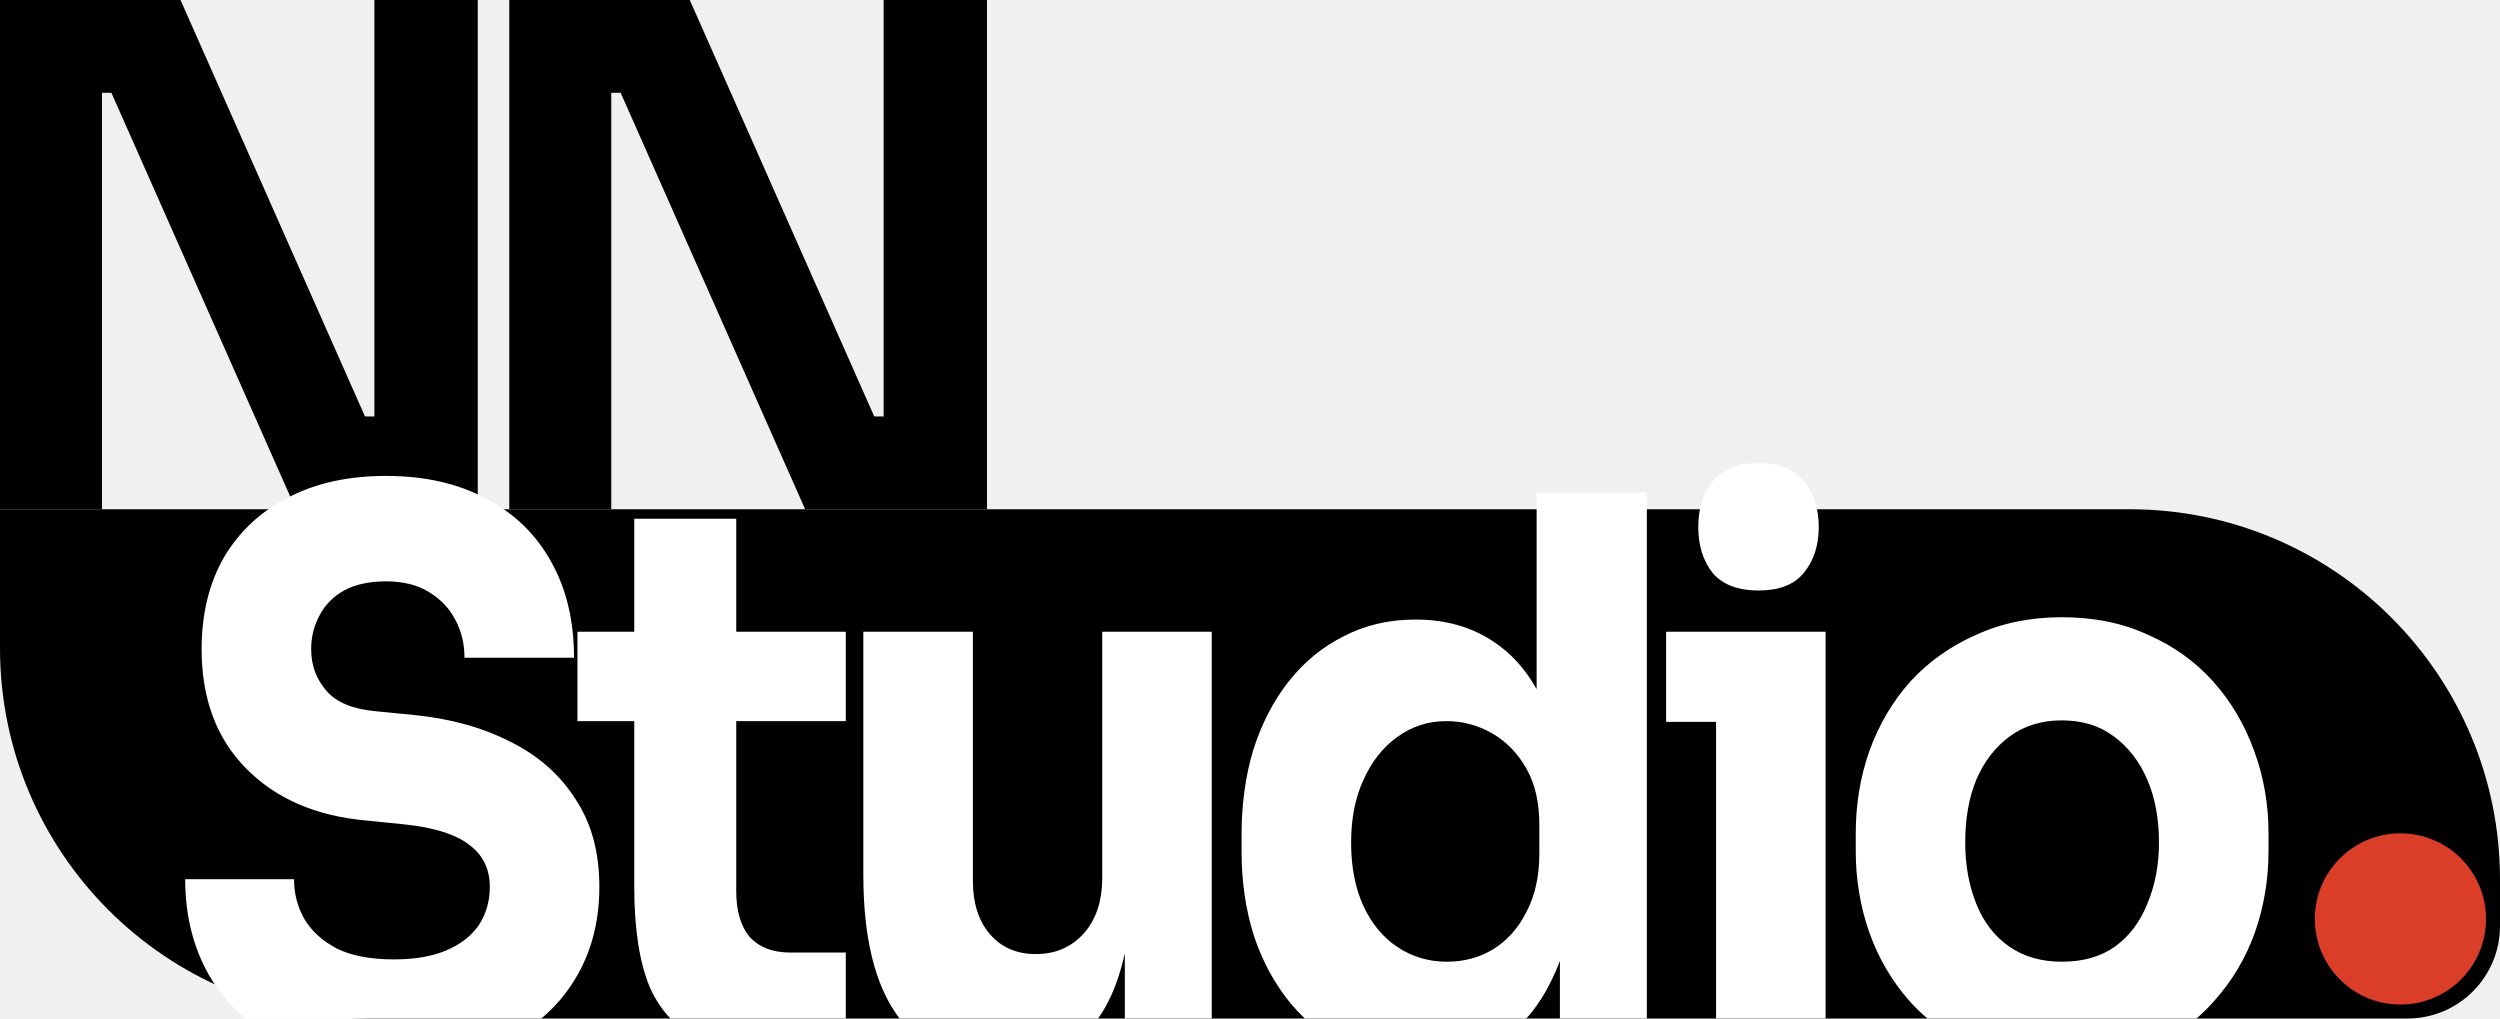
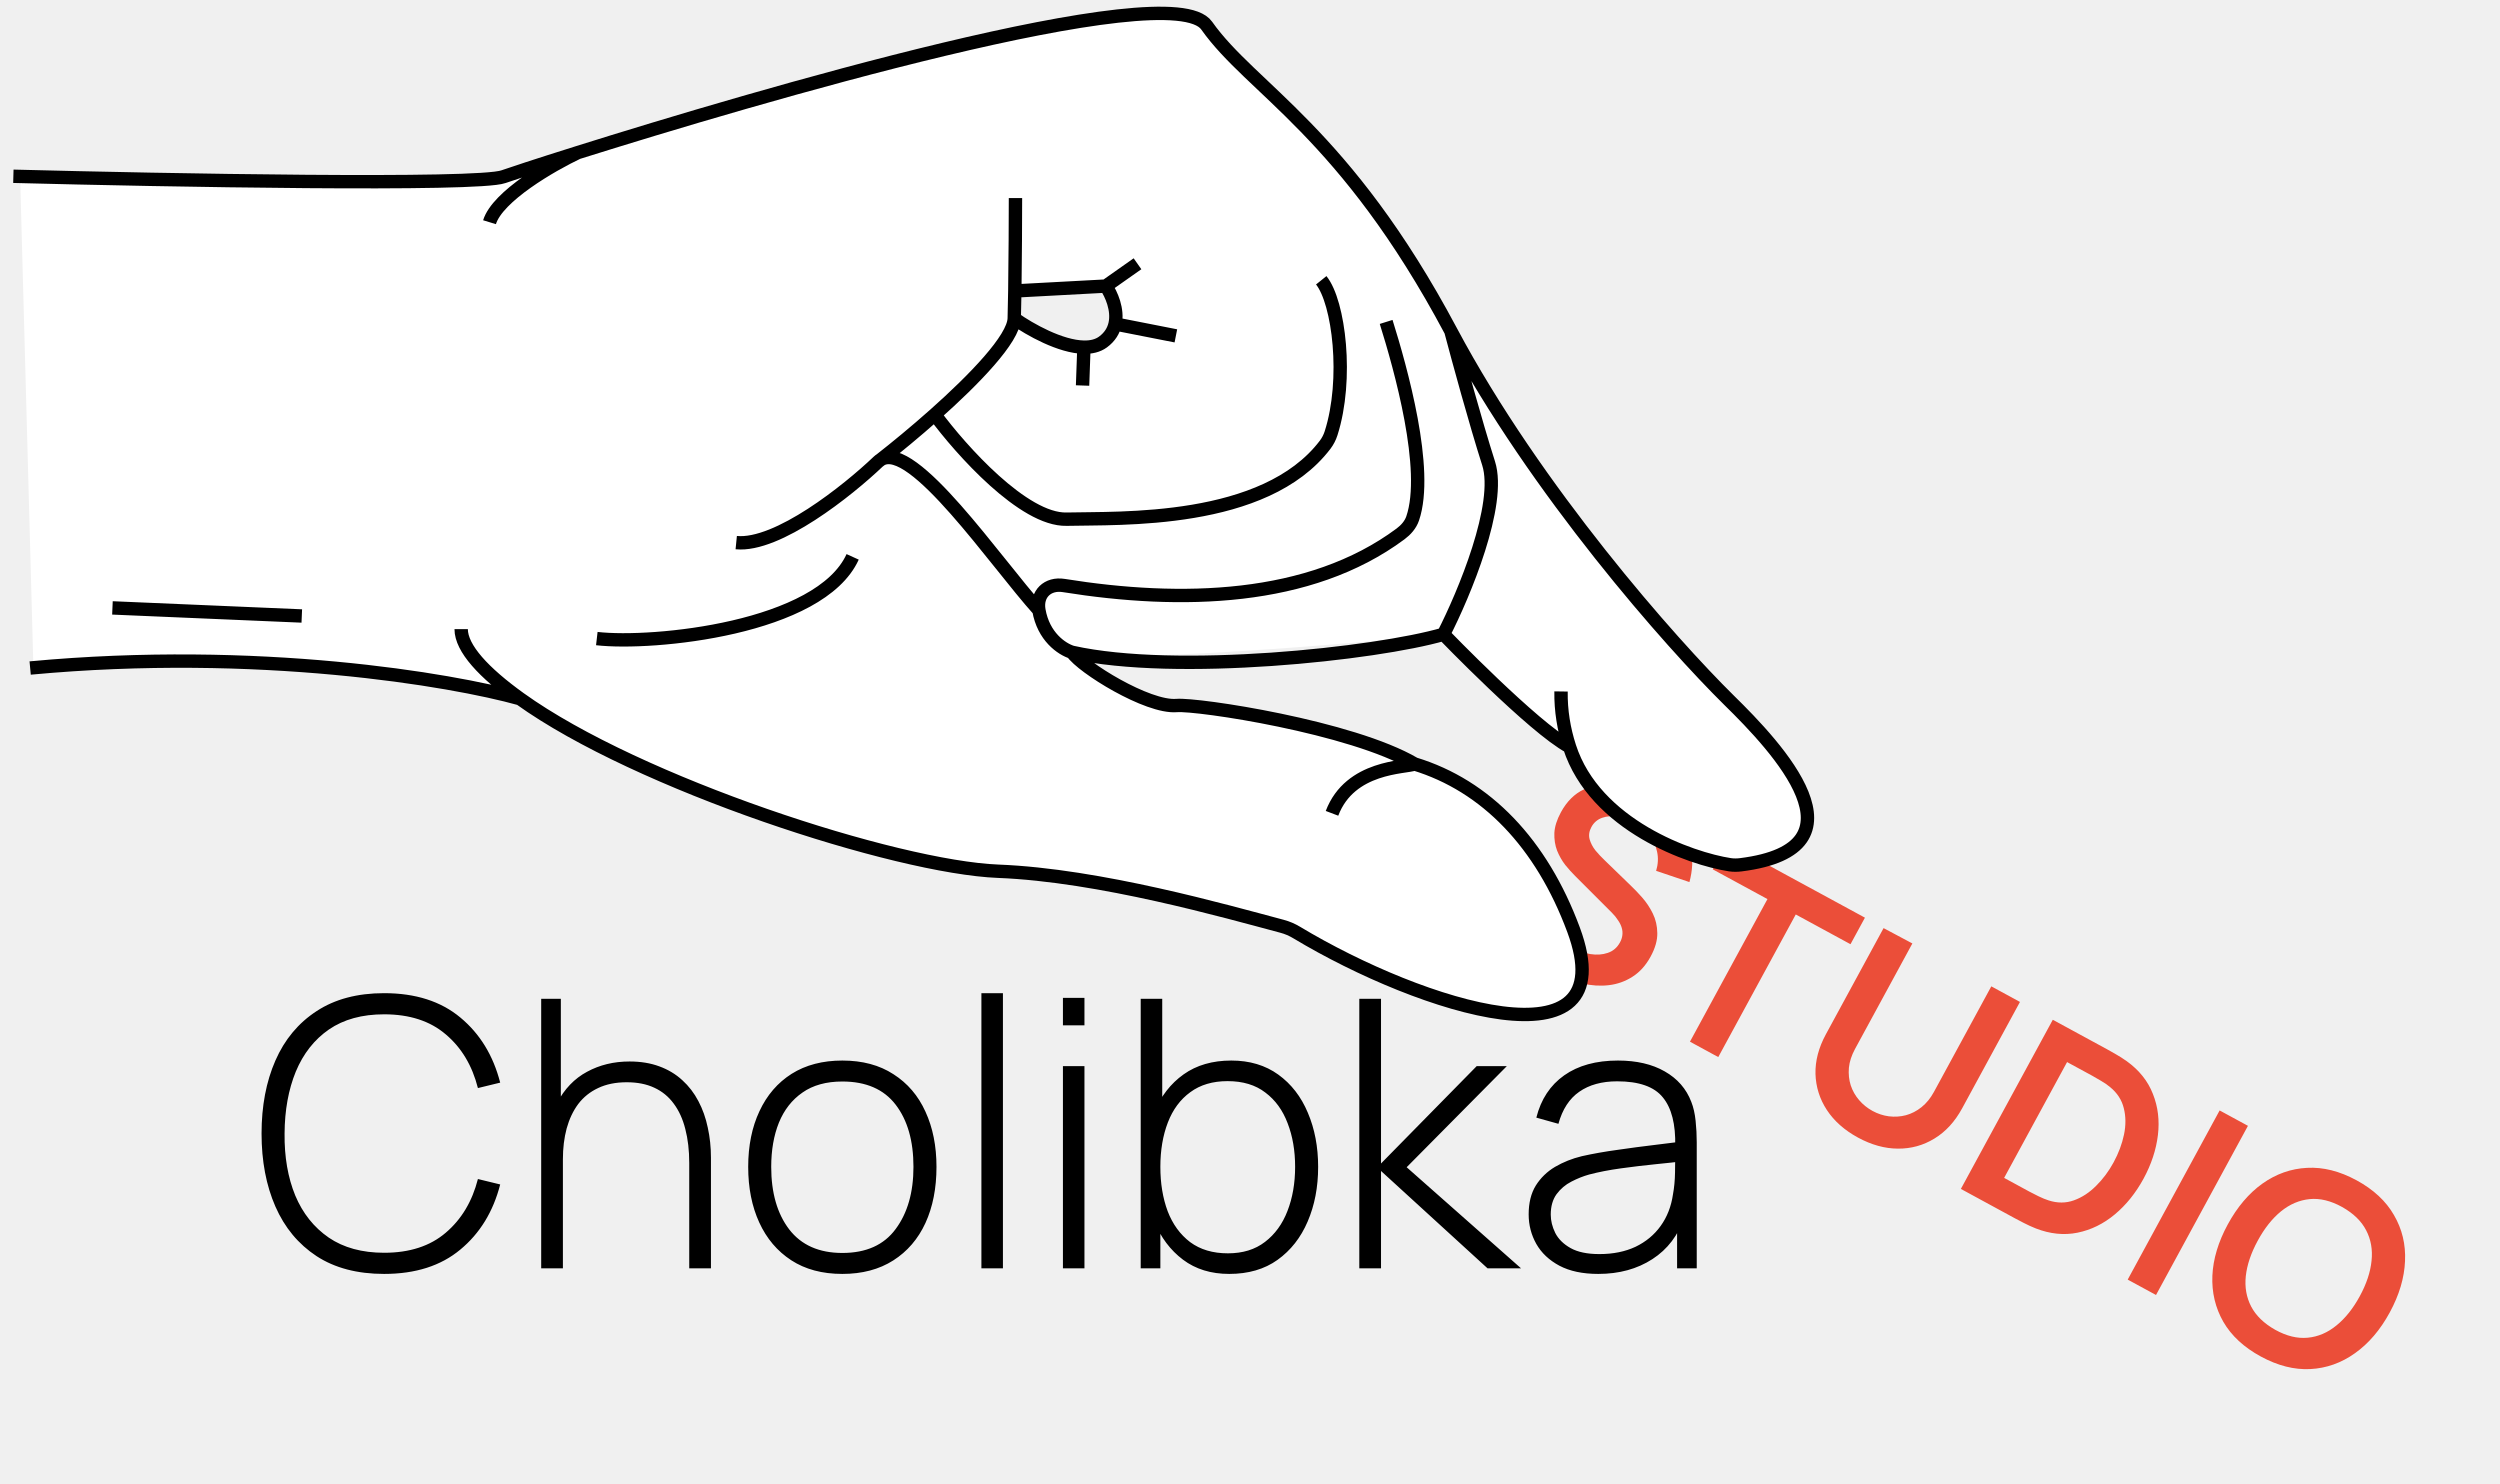
- <svg xmlns="http://www.w3.org/2000/svg" width="54" height="22" viewBox="0 0 54 22" fill="none">
-   <path d="M0 11H46C50.418 11 54 14.582 54 19V20C54 21.105 53.105 22 52 22H8C3.582 22 0 18.418 0 14V11Z" fill="black" />
-   <path d="M0 11V0H3.899L7.884 8.996H8.377L8.087 9.267V0H10.319V11H6.391L2.406 2.004H1.913L2.203 1.733V11H0Z" fill="black" />
-   <path d="M11 11V0H14.899L18.884 8.996H19.377L19.087 9.267V0H21.319V11H17.391L13.406 2.004H12.913L13.203 1.733V11H11Z" fill="black" />
-   <path fill-rule="evenodd" clip-rule="evenodd" d="M37.067 22V15.593H35.988V13.646H37.067H39.433V15.593V22H37.067ZM35.572 22V10.643H33.191V14.886C32.946 14.447 32.635 14.105 32.26 13.86C31.786 13.541 31.224 13.382 30.574 13.382C30.002 13.382 29.485 13.503 29.021 13.745C28.558 13.976 28.159 14.306 27.823 14.735C27.498 15.153 27.247 15.642 27.069 16.203C26.902 16.764 26.818 17.369 26.818 18.018V18.397C26.818 19.046 26.907 19.651 27.084 20.212C27.271 20.773 27.538 21.262 27.883 21.68C27.979 21.794 28.08 21.9 28.185 22H32.969C33.188 21.755 33.375 21.467 33.531 21.136C33.591 21.014 33.645 20.887 33.694 20.755V22H35.572ZM26.174 22V13.646H23.808V18.958C23.808 19.464 23.675 19.866 23.409 20.162C23.143 20.459 22.798 20.608 22.374 20.608C21.96 20.608 21.63 20.465 21.383 20.179C21.137 19.893 21.014 19.508 21.014 19.024V13.646H18.648V18.892C18.648 20.256 18.899 21.279 19.402 21.961C19.412 21.974 19.422 21.987 19.432 22H23.718C23.886 21.766 24.024 21.489 24.134 21.169C24.197 20.988 24.251 20.795 24.296 20.589V22H26.174ZM18.269 22V20.575H17.072C16.697 20.575 16.406 20.465 16.199 20.245C16.002 20.014 15.903 19.684 15.903 19.255V15.576H18.269V13.646H15.903V11.204H13.7V13.646H12.473V15.576H13.7V19.156C13.7 20.069 13.813 20.795 14.04 21.334C14.156 21.591 14.303 21.813 14.481 22H18.269ZM11.692 22C11.972 21.765 12.208 21.494 12.399 21.185C12.764 20.602 12.946 19.926 12.946 19.156C12.946 18.408 12.774 17.776 12.429 17.259C12.093 16.731 11.625 16.319 11.024 16.022C10.422 15.714 9.727 15.521 8.939 15.444L8.111 15.362C7.618 15.318 7.263 15.169 7.046 14.916C6.829 14.663 6.721 14.366 6.721 14.025C6.721 13.761 6.78 13.52 6.898 13.3C7.017 13.069 7.194 12.887 7.431 12.755C7.677 12.623 7.978 12.557 8.333 12.557C8.707 12.557 9.018 12.634 9.264 12.788C9.52 12.942 9.713 13.146 9.841 13.399C9.969 13.64 10.033 13.91 10.033 14.207H12.399C12.399 13.415 12.236 12.728 11.911 12.145C11.586 11.551 11.117 11.094 10.506 10.775C9.905 10.445 9.18 10.28 8.333 10.28C7.524 10.28 6.824 10.434 6.233 10.742C5.641 11.039 5.178 11.468 4.843 12.029C4.518 12.59 4.355 13.255 4.355 14.025C4.355 15.092 4.675 15.95 5.316 16.599C5.957 17.248 6.814 17.622 7.889 17.721L8.702 17.803C9.363 17.869 9.841 18.018 10.137 18.249C10.432 18.469 10.58 18.771 10.58 19.156C10.58 19.464 10.501 19.739 10.344 19.981C10.186 20.212 9.954 20.393 9.649 20.525C9.343 20.657 8.963 20.723 8.51 20.723C8.007 20.723 7.598 20.646 7.283 20.492C6.967 20.327 6.731 20.113 6.573 19.849C6.425 19.585 6.351 19.299 6.351 18.991H4C4 19.772 4.173 20.465 4.518 21.07C4.722 21.422 4.985 21.733 5.304 22H11.692ZM47.444 22C47.582 21.881 47.712 21.752 47.832 21.614C48.216 21.185 48.507 20.696 48.704 20.146C48.901 19.585 49 18.997 49 18.381V18.001C49 17.374 48.897 16.78 48.69 16.22C48.483 15.648 48.187 15.147 47.802 14.718C47.418 14.289 46.95 13.954 46.398 13.712C45.855 13.459 45.234 13.332 44.534 13.332C43.854 13.332 43.238 13.459 42.686 13.712C42.134 13.954 41.661 14.289 41.266 14.718C40.882 15.147 40.586 15.648 40.379 16.22C40.182 16.78 40.084 17.374 40.084 18.001V18.381C40.084 18.997 40.182 19.585 40.379 20.146C40.576 20.696 40.862 21.185 41.237 21.614C41.36 21.752 41.492 21.881 41.633 22H47.444ZM37.984 12.755C37.54 12.755 37.21 12.629 36.993 12.376C36.786 12.112 36.683 11.782 36.683 11.386C36.683 10.979 36.786 10.649 36.993 10.396C37.21 10.132 37.54 10 37.984 10C38.428 10 38.753 10.132 38.96 10.396C39.177 10.649 39.285 10.979 39.285 11.386C39.285 11.782 39.177 12.112 38.96 12.376C38.753 12.629 38.428 12.755 37.984 12.755ZM32.245 20.509C31.949 20.685 31.619 20.773 31.254 20.773C30.86 20.773 30.505 20.668 30.189 20.459C29.874 20.25 29.628 19.953 29.45 19.569C29.273 19.184 29.184 18.727 29.184 18.199C29.184 17.682 29.273 17.231 29.45 16.846C29.628 16.451 29.869 16.143 30.175 15.923C30.49 15.692 30.845 15.576 31.239 15.576C31.594 15.576 31.924 15.664 32.23 15.84C32.536 16.016 32.782 16.269 32.969 16.599C33.157 16.929 33.25 17.336 33.25 17.82V18.43C33.25 18.925 33.157 19.349 32.969 19.701C32.792 20.052 32.55 20.322 32.245 20.509ZM45.688 20.443C45.382 20.663 44.998 20.773 44.534 20.773C44.091 20.773 43.711 20.663 43.396 20.443C43.08 20.223 42.844 19.915 42.686 19.519C42.528 19.123 42.449 18.683 42.449 18.199C42.449 17.682 42.528 17.231 42.686 16.846C42.854 16.451 43.095 16.137 43.41 15.906C43.726 15.675 44.101 15.56 44.534 15.56C44.978 15.56 45.353 15.675 45.658 15.906C45.974 16.137 46.215 16.451 46.383 16.846C46.55 17.231 46.634 17.682 46.634 18.199C46.634 18.683 46.55 19.123 46.383 19.519C46.225 19.915 45.993 20.223 45.688 20.443Z" fill="white" />
-   <rect x="50" y="18" width="3.698" height="3.698" rx="1.849" fill="#DA3D28" />
+ <svg xmlns="http://www.w3.org/2000/svg" width="187" height="111" viewBox="0 0 187 111" fill="none">
+   <path d="M116.359 72.798C115.434 72.295 114.687 71.68 114.118 70.954C113.555 70.23 113.196 69.439 113.04 68.581C112.893 67.72 112.98 66.841 113.3 65.945L115.678 66.805C115.458 67.657 115.527 68.445 115.884 69.17C116.247 69.899 116.809 70.47 117.57 70.884C118.021 71.129 118.484 71.289 118.959 71.365C119.433 71.441 119.867 71.411 120.26 71.275C120.658 71.143 120.964 70.88 121.177 70.488C121.272 70.312 121.331 70.135 121.352 69.957C121.376 69.773 121.361 69.59 121.308 69.409C121.26 69.232 121.171 69.047 121.04 68.854C120.919 68.659 120.76 68.463 120.564 68.265L117.821 65.522C117.584 65.288 117.338 65.014 117.084 64.701C116.838 64.385 116.634 64.028 116.471 63.628C116.318 63.226 116.25 62.787 116.266 62.31C116.291 61.831 116.455 61.313 116.757 60.756C117.2 59.942 117.776 59.371 118.485 59.043C119.203 58.713 119.986 58.599 120.833 58.703C121.685 58.81 122.537 59.098 123.389 59.569C124.253 60.046 124.945 60.616 125.465 61.278C125.989 61.934 126.329 62.662 126.487 63.461C126.645 64.26 126.606 65.099 126.37 65.98L123.879 65.139C124.027 64.643 124.051 64.166 123.95 63.709C123.859 63.25 123.664 62.833 123.367 62.459C123.075 62.088 122.716 61.779 122.289 61.532C121.87 61.297 121.443 61.148 121.006 61.085C120.579 61.02 120.187 61.05 119.831 61.175C119.48 61.303 119.216 61.531 119.038 61.859C118.869 62.169 118.824 62.475 118.903 62.776C118.986 63.071 119.133 63.352 119.344 63.619C119.565 63.883 119.798 64.131 120.044 64.364L121.967 66.228C122.233 66.479 122.521 66.779 122.831 67.13C123.141 67.481 123.407 67.879 123.627 68.325C123.847 68.771 123.96 69.261 123.966 69.796C123.977 70.333 123.811 70.918 123.467 71.551C123.111 72.207 122.66 72.709 122.114 73.057C121.577 73.403 120.988 73.614 120.347 73.69C119.706 73.767 119.042 73.725 118.356 73.564C117.675 73.406 117.009 73.151 116.359 72.798ZM126.409 77.918L132.206 67.251L128.111 65.026L129.19 63.041L139.497 68.642L138.417 70.627L134.323 68.402L128.526 79.069L126.409 77.918ZM138.978 85.091C137.97 84.543 137.194 83.856 136.65 83.029C136.111 82.205 135.827 81.303 135.798 80.324C135.775 79.347 136.036 78.358 136.58 77.357L140.892 69.423L143.045 70.57L138.752 78.469C138.495 78.944 138.343 79.411 138.297 79.872C138.258 80.336 138.304 80.775 138.436 81.188C138.571 81.595 138.781 81.963 139.065 82.292C139.349 82.621 139.681 82.889 140.062 83.096C140.454 83.309 140.863 83.444 141.288 83.501C141.721 83.554 142.146 83.527 142.561 83.419C142.98 83.305 143.37 83.103 143.732 82.814C144.094 82.525 144.402 82.147 144.657 81.678L148.95 73.779L151.093 74.945L146.772 82.896C146.228 83.898 145.537 84.653 144.699 85.161C143.867 85.672 142.956 85.925 141.966 85.918C140.981 85.914 139.985 85.638 138.978 85.091ZM146.673 88.931L153.549 76.279L157.582 78.471C157.687 78.528 157.893 78.644 158.201 78.819C158.514 78.996 158.807 79.182 159.081 79.377C160.013 80.05 160.665 80.867 161.038 81.829C161.42 82.787 161.544 83.815 161.411 84.911C161.278 86.007 160.92 87.091 160.338 88.163C159.755 89.235 159.04 90.125 158.193 90.833C157.345 91.541 156.414 91.998 155.398 92.205C154.392 92.409 153.353 92.304 152.281 91.888C151.975 91.767 151.662 91.624 151.343 91.458C151.023 91.292 150.811 91.18 150.705 91.123L146.673 88.931ZM149.909 88.106L151.789 89.128C151.965 89.224 152.191 89.339 152.467 89.474C152.748 89.612 153.006 89.717 153.239 89.791C153.897 90.004 154.528 90.002 155.132 89.784C155.736 89.566 156.29 89.203 156.794 88.695C157.303 88.191 157.738 87.608 158.097 86.946C158.47 86.26 158.729 85.567 158.876 84.865C159.022 84.163 159.016 83.503 158.858 82.886C158.706 82.272 158.367 81.751 157.842 81.321C157.657 81.16 157.428 81.001 157.156 80.846C156.893 80.688 156.673 80.561 156.498 80.465L154.617 79.443L149.909 88.106ZM159.152 95.714L166.029 83.061L168.146 84.212L161.27 96.865L159.152 95.714ZM169.109 101.467C167.844 100.779 166.91 99.915 166.307 98.874C165.708 97.827 165.434 96.677 165.486 95.422C165.543 94.172 165.927 92.893 166.637 91.587C167.347 90.281 168.211 89.263 169.229 88.534C170.254 87.808 171.366 87.415 172.568 87.355C173.772 87.289 175.007 87.6 176.272 88.287C177.537 88.975 178.47 89.842 179.069 90.889C179.678 91.933 179.954 93.08 179.896 94.331C179.844 95.585 179.463 96.865 178.753 98.172C178.043 99.478 177.176 100.494 176.152 101.22C175.134 101.948 174.019 102.344 172.809 102.407C171.608 102.468 170.375 102.154 169.109 101.467ZM170.193 99.472C171.039 99.939 171.847 100.136 172.616 100.061C173.392 99.989 174.107 99.683 174.764 99.145C175.427 98.61 176.01 97.88 176.513 96.954C177.016 96.029 177.308 95.148 177.391 94.313C177.482 93.475 177.347 92.711 176.986 92.021C176.63 91.335 176.031 90.755 175.188 90.282C174.342 89.814 173.534 89.618 172.765 89.693C171.996 89.768 171.28 90.073 170.617 90.609C169.96 91.147 169.38 91.879 168.878 92.805C168.375 93.73 168.077 94.612 167.986 95.45C167.898 96.282 168.032 97.041 168.387 97.728C168.748 98.417 169.35 98.999 170.193 99.472Z" fill="#EB4E39" />
+   <path d="M28.734 95.289C26.727 95.289 25.043 94.846 23.68 93.959C22.317 93.063 21.291 91.826 20.6 90.249C19.91 88.672 19.564 86.852 19.564 84.789C19.564 82.727 19.91 80.906 20.6 79.329C21.291 77.752 22.317 76.52 23.68 75.633C25.043 74.737 26.727 74.289 28.734 74.289C31.077 74.289 32.976 74.896 34.432 76.109C35.898 77.323 36.892 78.947 37.414 80.981L35.748 81.387C35.319 79.698 34.516 78.359 33.34 77.369C32.173 76.371 30.638 75.871 28.734 75.871C27.082 75.871 25.706 76.249 24.604 77.005C23.512 77.761 22.686 78.811 22.126 80.155C21.576 81.499 21.296 83.044 21.286 84.789C21.267 86.534 21.534 88.079 22.084 89.423C22.644 90.758 23.48 91.808 24.59 92.573C25.701 93.329 27.082 93.707 28.734 93.707C30.638 93.707 32.173 93.208 33.34 92.209C34.516 91.21 35.319 89.871 35.748 88.191L37.414 88.597C36.892 90.632 35.898 92.256 34.432 93.469C32.976 94.683 31.077 95.289 28.734 95.289ZM51.555 94.869V87.001C51.555 86.049 51.457 85.2 51.261 84.453C51.074 83.707 50.785 83.072 50.393 82.549C50.01 82.026 49.525 81.63 48.937 81.359C48.358 81.088 47.672 80.953 46.879 80.953C46.058 80.953 45.344 81.098 44.737 81.387C44.14 81.667 43.645 82.064 43.253 82.577C42.87 83.091 42.581 83.702 42.385 84.411C42.198 85.111 42.105 85.876 42.105 86.707L40.831 86.553C40.831 84.92 41.106 83.576 41.657 82.521C42.217 81.457 42.968 80.673 43.911 80.169C44.854 79.656 45.913 79.399 47.089 79.399C47.92 79.399 48.662 79.52 49.315 79.763C49.978 80.006 50.552 80.351 51.037 80.799C51.522 81.238 51.924 81.76 52.241 82.367C52.558 82.965 52.792 83.623 52.941 84.341C53.1 85.06 53.179 85.811 53.179 86.595V94.869H51.555ZM40.481 94.869V74.709H41.951V86.357H42.105V94.869H40.481ZM63.007 95.289C61.505 95.289 60.23 94.948 59.185 94.267C58.14 93.586 57.342 92.643 56.791 91.439C56.24 90.235 55.965 88.849 55.965 87.281C55.965 85.704 56.245 84.318 56.805 83.123C57.365 81.919 58.168 80.986 59.213 80.323C60.268 79.66 61.532 79.329 63.007 79.329C64.51 79.329 65.784 79.67 66.829 80.351C67.884 81.023 68.682 81.957 69.223 83.151C69.774 84.346 70.049 85.722 70.049 87.281C70.049 88.877 69.774 90.277 69.223 91.481C68.672 92.676 67.87 93.609 66.815 94.281C65.76 94.953 64.491 95.289 63.007 95.289ZM63.007 93.721C64.79 93.721 66.12 93.124 66.997 91.929C67.884 90.734 68.327 89.185 68.327 87.281C68.327 85.34 67.884 83.79 66.997 82.633C66.111 81.476 64.781 80.897 63.007 80.897C61.803 80.897 60.809 81.172 60.025 81.723C59.241 82.264 58.653 83.016 58.261 83.977C57.879 84.929 57.687 86.031 57.687 87.281C57.687 89.222 58.135 90.781 59.031 91.957C59.937 93.133 61.262 93.721 63.007 93.721ZM73.409 94.869V74.289H75.019V94.869H73.409ZM79.507 76.697V74.639H81.117V76.697H79.507ZM79.507 94.869V79.749H81.117V94.869H79.507ZM91.947 95.289C90.584 95.289 89.431 94.934 88.489 94.225C87.546 93.516 86.827 92.559 86.333 91.355C85.838 90.151 85.591 88.793 85.591 87.281C85.591 85.76 85.838 84.402 86.333 83.207C86.827 82.003 87.56 81.056 88.531 80.365C89.501 79.674 90.691 79.329 92.101 79.329C93.473 79.329 94.644 79.679 95.615 80.379C96.585 81.079 97.323 82.031 97.827 83.235C98.34 84.439 98.597 85.788 98.597 87.281C98.597 88.793 98.335 90.156 97.813 91.369C97.299 92.573 96.548 93.53 95.559 94.239C94.579 94.939 93.375 95.289 91.947 95.289ZM85.325 94.869V74.709H86.935V83.221H86.795V94.869H85.325ZM91.849 93.749C92.959 93.749 93.883 93.465 94.621 92.895C95.367 92.326 95.927 91.556 96.301 90.585C96.683 89.605 96.875 88.504 96.875 87.281C96.875 86.068 96.688 84.981 96.315 84.019C95.951 83.049 95.395 82.283 94.649 81.723C93.911 81.154 92.969 80.869 91.821 80.869C90.71 80.869 89.781 81.144 89.035 81.695C88.288 82.237 87.728 82.993 87.355 83.963C86.981 84.934 86.795 86.04 86.795 87.281C86.795 88.513 86.977 89.619 87.341 90.599C87.714 91.57 88.274 92.34 89.021 92.909C89.777 93.469 90.719 93.749 91.849 93.749ZM101.676 94.869V74.709H103.3V87.029L110.454 79.749H112.708L105.218 87.309L113.772 94.869H111.266L103.3 87.589V94.869H101.676ZM119.552 95.289C118.385 95.289 117.415 95.084 116.64 94.673C115.875 94.263 115.301 93.721 114.918 93.049C114.535 92.368 114.344 91.63 114.344 90.837C114.344 89.978 114.521 89.26 114.876 88.681C115.24 88.103 115.721 87.636 116.318 87.281C116.925 86.927 117.592 86.66 118.32 86.483C119.151 86.296 120.047 86.138 121.008 86.007C121.969 85.867 122.884 85.746 123.752 85.643C124.629 85.54 125.343 85.452 125.894 85.377L125.306 85.727C125.343 84.094 125.035 82.88 124.382 82.087C123.738 81.284 122.599 80.883 120.966 80.883C119.818 80.883 118.871 81.144 118.124 81.667C117.387 82.18 116.869 82.978 116.57 84.061L114.918 83.599C115.263 82.227 115.959 81.172 117.004 80.435C118.049 79.698 119.389 79.329 121.022 79.329C122.413 79.329 123.579 79.6 124.522 80.141C125.474 80.683 126.137 81.443 126.51 82.423C126.669 82.825 126.776 83.296 126.832 83.837C126.888 84.369 126.916 84.906 126.916 85.447V94.869H125.446V90.893L125.992 91.033C125.535 92.396 124.737 93.446 123.598 94.183C122.459 94.921 121.111 95.289 119.552 95.289ZM119.636 93.805C120.663 93.805 121.563 93.623 122.338 93.259C123.113 92.886 123.738 92.368 124.214 91.705C124.699 91.033 125.007 90.245 125.138 89.339C125.231 88.835 125.283 88.289 125.292 87.701C125.301 87.113 125.306 86.679 125.306 86.399L126.006 86.847C125.399 86.922 124.671 87.001 123.822 87.085C122.982 87.169 122.123 87.272 121.246 87.393C120.369 87.514 119.575 87.668 118.866 87.855C118.427 87.977 117.984 88.154 117.536 88.387C117.097 88.611 116.729 88.924 116.43 89.325C116.141 89.727 115.996 90.235 115.996 90.851C115.996 91.308 116.108 91.766 116.332 92.223C116.565 92.68 116.948 93.058 117.48 93.357C118.012 93.656 118.731 93.805 119.636 93.805Z" fill="black" />
+   <path fill-rule="evenodd" clip-rule="evenodd" d="M98.927 70.983L100.236 71.915L105.603 74.35L113.846 76.07C113.846 76.07 116.317 75.828 117.5 74.5C119.374 72.397 117.004 67.469 117.004 67.469L114.154 62.88L110.5 59.5L105.603 57C105.603 57 94 51.5 85.5 52.5C85 52.559 80 49 80 49C87.833 49.5 107.5 47.5 107.5 47.5L117.004 55.5C118.336 58.667 123 65 131.5 64.5C140.376 62.281 131.132 54.154 127.893 51.305C127.482 50.945 127.168 50.669 127 50.5C121.5 43.833 110.3 29.8 109.5 27C108.5 23.5 98.5 8.5 94.5 7C93.616 5.895 92.602 4.953 91.717 4.131C90.599 3.092 89.686 2.244 89.5 1.5C88.333 0.833 82.6 0.4 69 4C55.4 7.6 42 11.833 37 13.5L1.5 13L2.5 50C11.5 49.5 31.1 49.2 37.5 52C41.5 53.75 44.625 55.25 47.75 56.75C50.875 58.25 54 59.75 58 61.5C63.236 63.791 72.114 65.011 79.681 66.05C83.675 66.599 87.304 67.098 89.84 67.677L97.131 69.903L98.927 70.983ZM78 21.5H82.5L83.5 23.5L82.5 25.5L80.5 26L77 25L76 23.5V22L78 21.5Z" fill="white" />
+   <path d="M1 13.185C12.422 13.485 35.743 13.91 37.655 13.218C38.108 13.055 40.159 12.376 43.21 11.417M108.524 24.761C100.589 9.851 93.595 6.652 90.259 1.914C87.556 -1.926 56.252 7.316 43.21 11.417M108.524 24.761C114.872 36.689 125.033 48.135 129.321 52.366C132.953 55.922 140.024 63.457 130.209 64.686C129.942 64.719 129.664 64.723 129.399 64.682C126.496 64.24 119.303 61.748 117.4 55.861M108.524 24.761C109.058 26.784 110.369 31.595 111.347 34.657C112.326 37.718 109.507 44.456 107.975 47.443M117.4 55.861C116.975 54.548 116.745 53.158 116.765 51.721M117.4 55.861C114.722 54.436 107.975 47.443 107.975 47.443M107.975 47.443C102.921 48.911 87.958 50.523 80.197 48.792M80.197 48.792C80.922 49.898 85.833 52.957 88.015 52.773C89.57 52.642 101.077 54.37 105.81 57.144M80.197 48.792C79.413 48.552 78.046 47.616 77.708 45.638M38.894 52.263C47.718 58.604 67.033 64.871 74.665 65.169C82.265 65.466 91.744 68.183 95.893 69.285C96.282 69.388 96.647 69.545 96.992 69.753C106.362 75.388 121.662 80.222 117.7 69.542C115.304 63.082 111.157 58.776 105.81 57.144M38.894 52.263C36.182 50.315 34.495 48.495 34.496 47.059M38.894 52.263C33.791 50.835 19.321 48.377 2.256 49.968M43.21 11.417C41.259 12.342 37.21 14.677 36.616 16.621M103.684 24.08C104.774 27.561 106.907 35.139 105.668 38.775C105.506 39.252 105.162 39.637 104.758 39.938C97.952 44.997 88.297 45.198 79.57 43.797C78.363 43.603 77.502 44.432 77.708 45.638M77.708 45.638C74.488 42.07 68.282 32.895 65.878 34.383M65.878 34.383C65.811 34.424 65.748 34.473 65.687 34.531M65.878 34.383C65.813 34.433 65.75 34.482 65.687 34.531M65.878 34.383C67.005 33.503 68.467 32.303 69.922 31.008M65.687 34.531C63.438 36.678 58.164 40.895 55.07 40.588M69.922 31.008C72.883 28.374 75.819 25.347 75.865 23.823M69.922 31.008C71.87 33.651 76.57 38.916 79.783 38.835C83.715 38.735 94.593 39.228 99.121 33.266C99.316 33.009 99.466 32.718 99.564 32.41C100.857 28.363 100.155 22.611 98.829 20.965M75.865 23.823C75.882 23.253 75.896 22.542 75.908 21.764M75.865 23.823C77.031 24.652 79.327 25.939 81.078 25.969M75.908 21.764C75.944 19.377 75.956 16.353 75.957 14.817M75.908 21.764L82.716 21.398M82.716 21.398L85.085 19.73M82.716 21.398C83.133 22.007 83.643 23.17 83.409 24.229M81.078 25.969C81.621 25.979 82.112 25.867 82.501 25.583C83.025 25.2 83.299 24.726 83.409 24.229M81.078 25.969L80.976 28.837M83.409 24.229L87.955 25.123M105.81 57.144C105.145 57.424 100.99 57.266 99.634 60.837M44.642 47.766C48.834 48.249 61.342 47.02 63.778 41.653M8.411 45.471L22.574 46.076" stroke="black" />
</svg>
